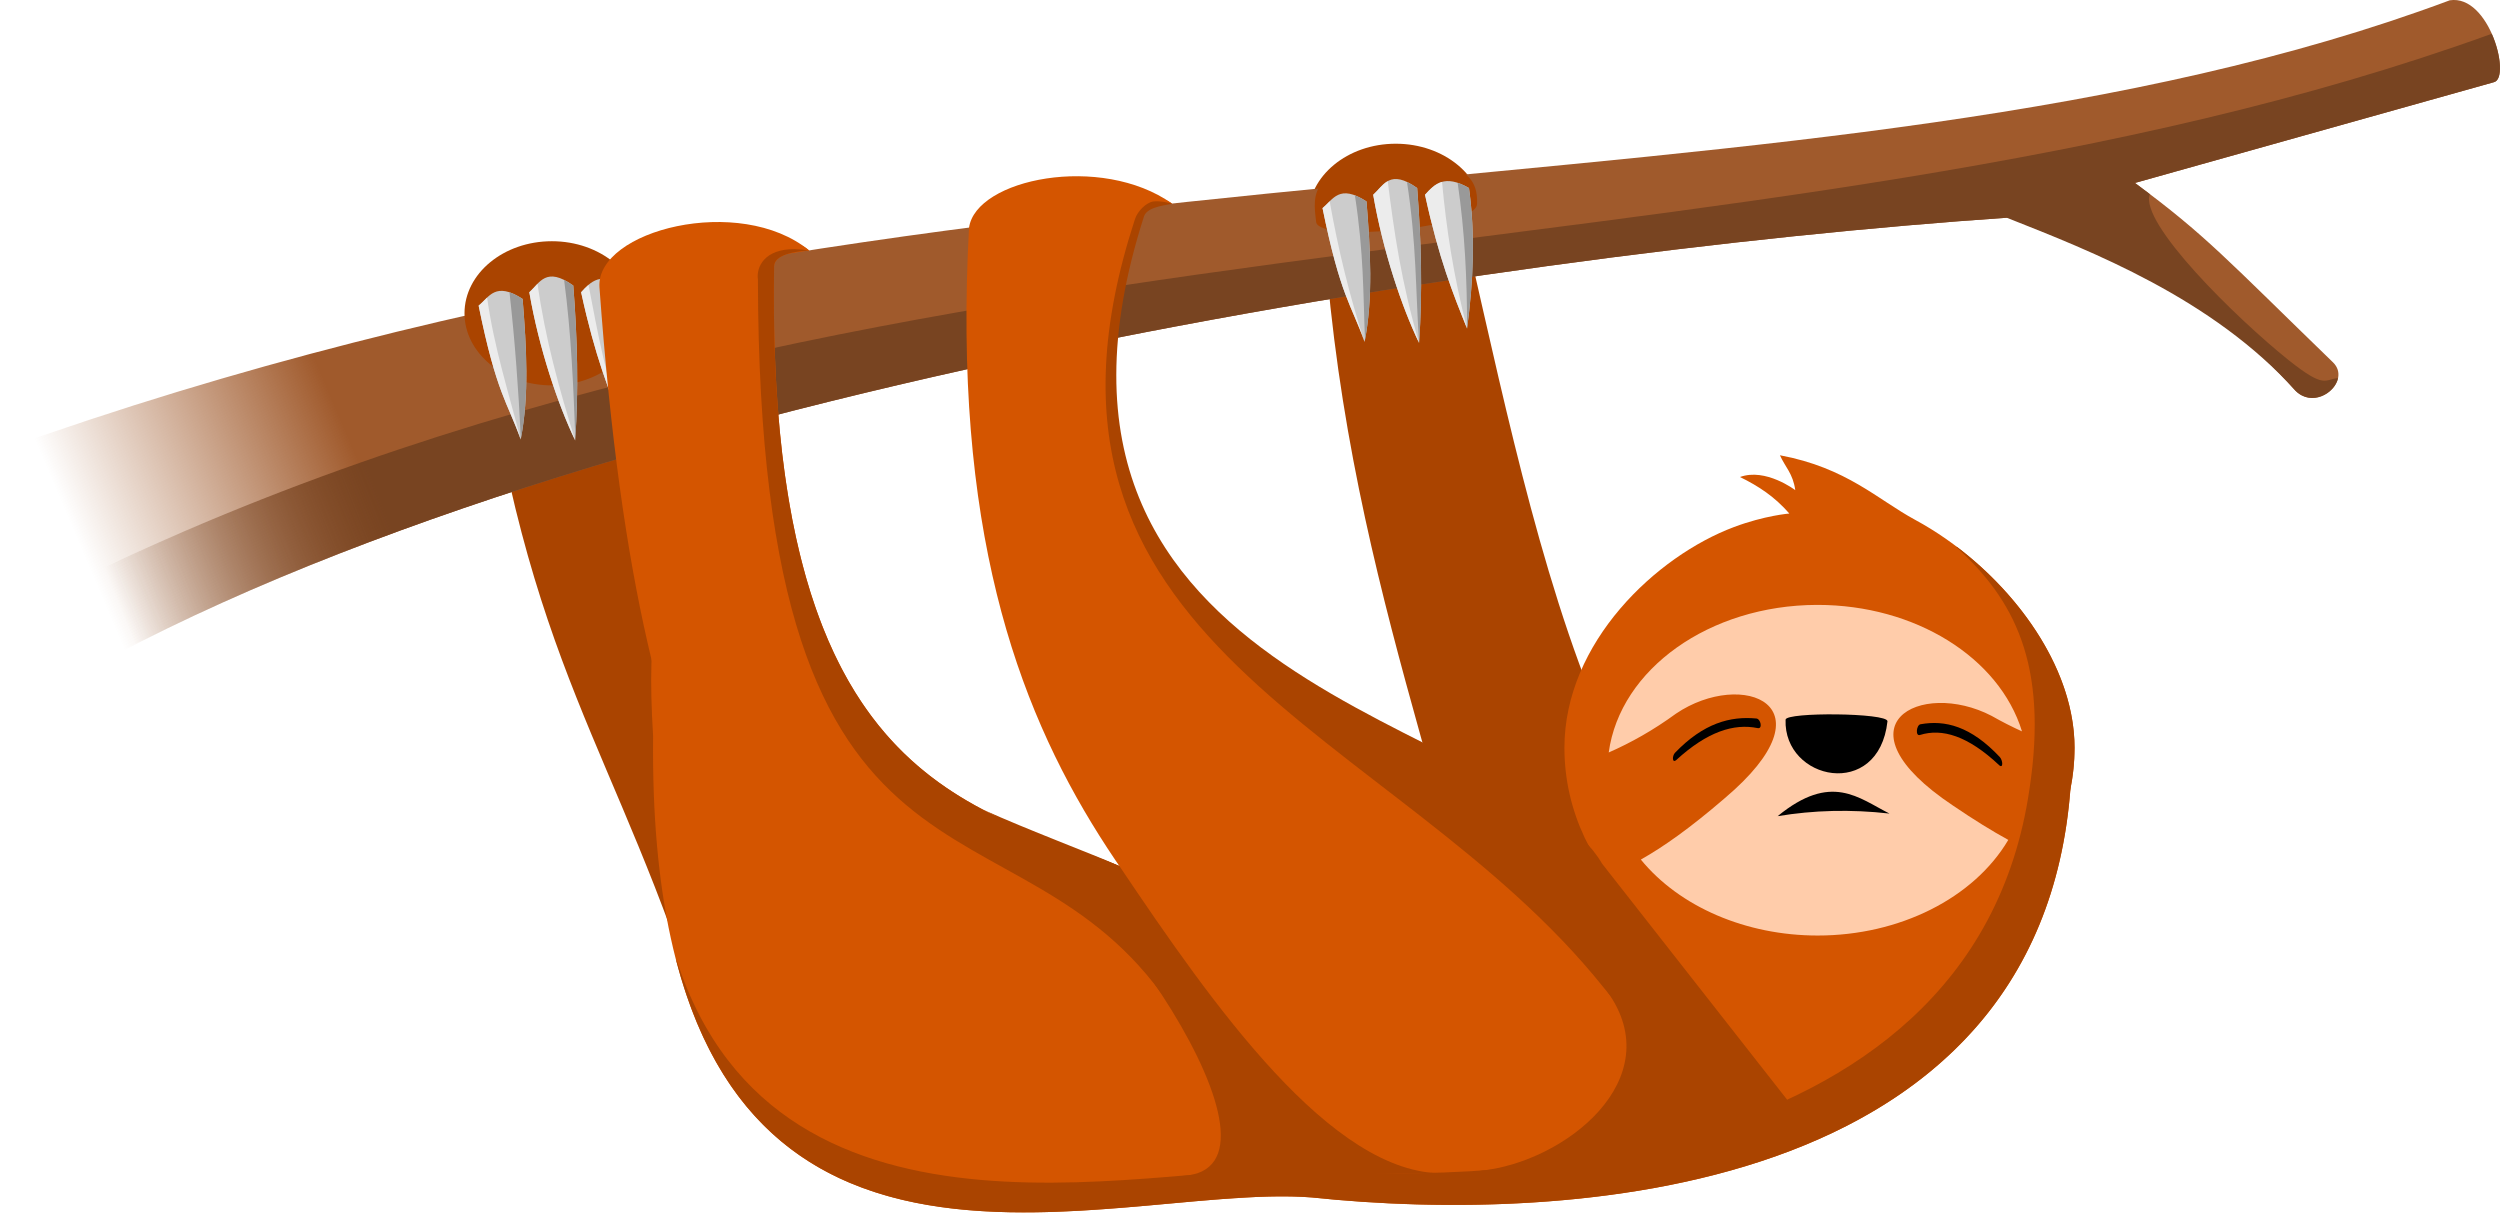
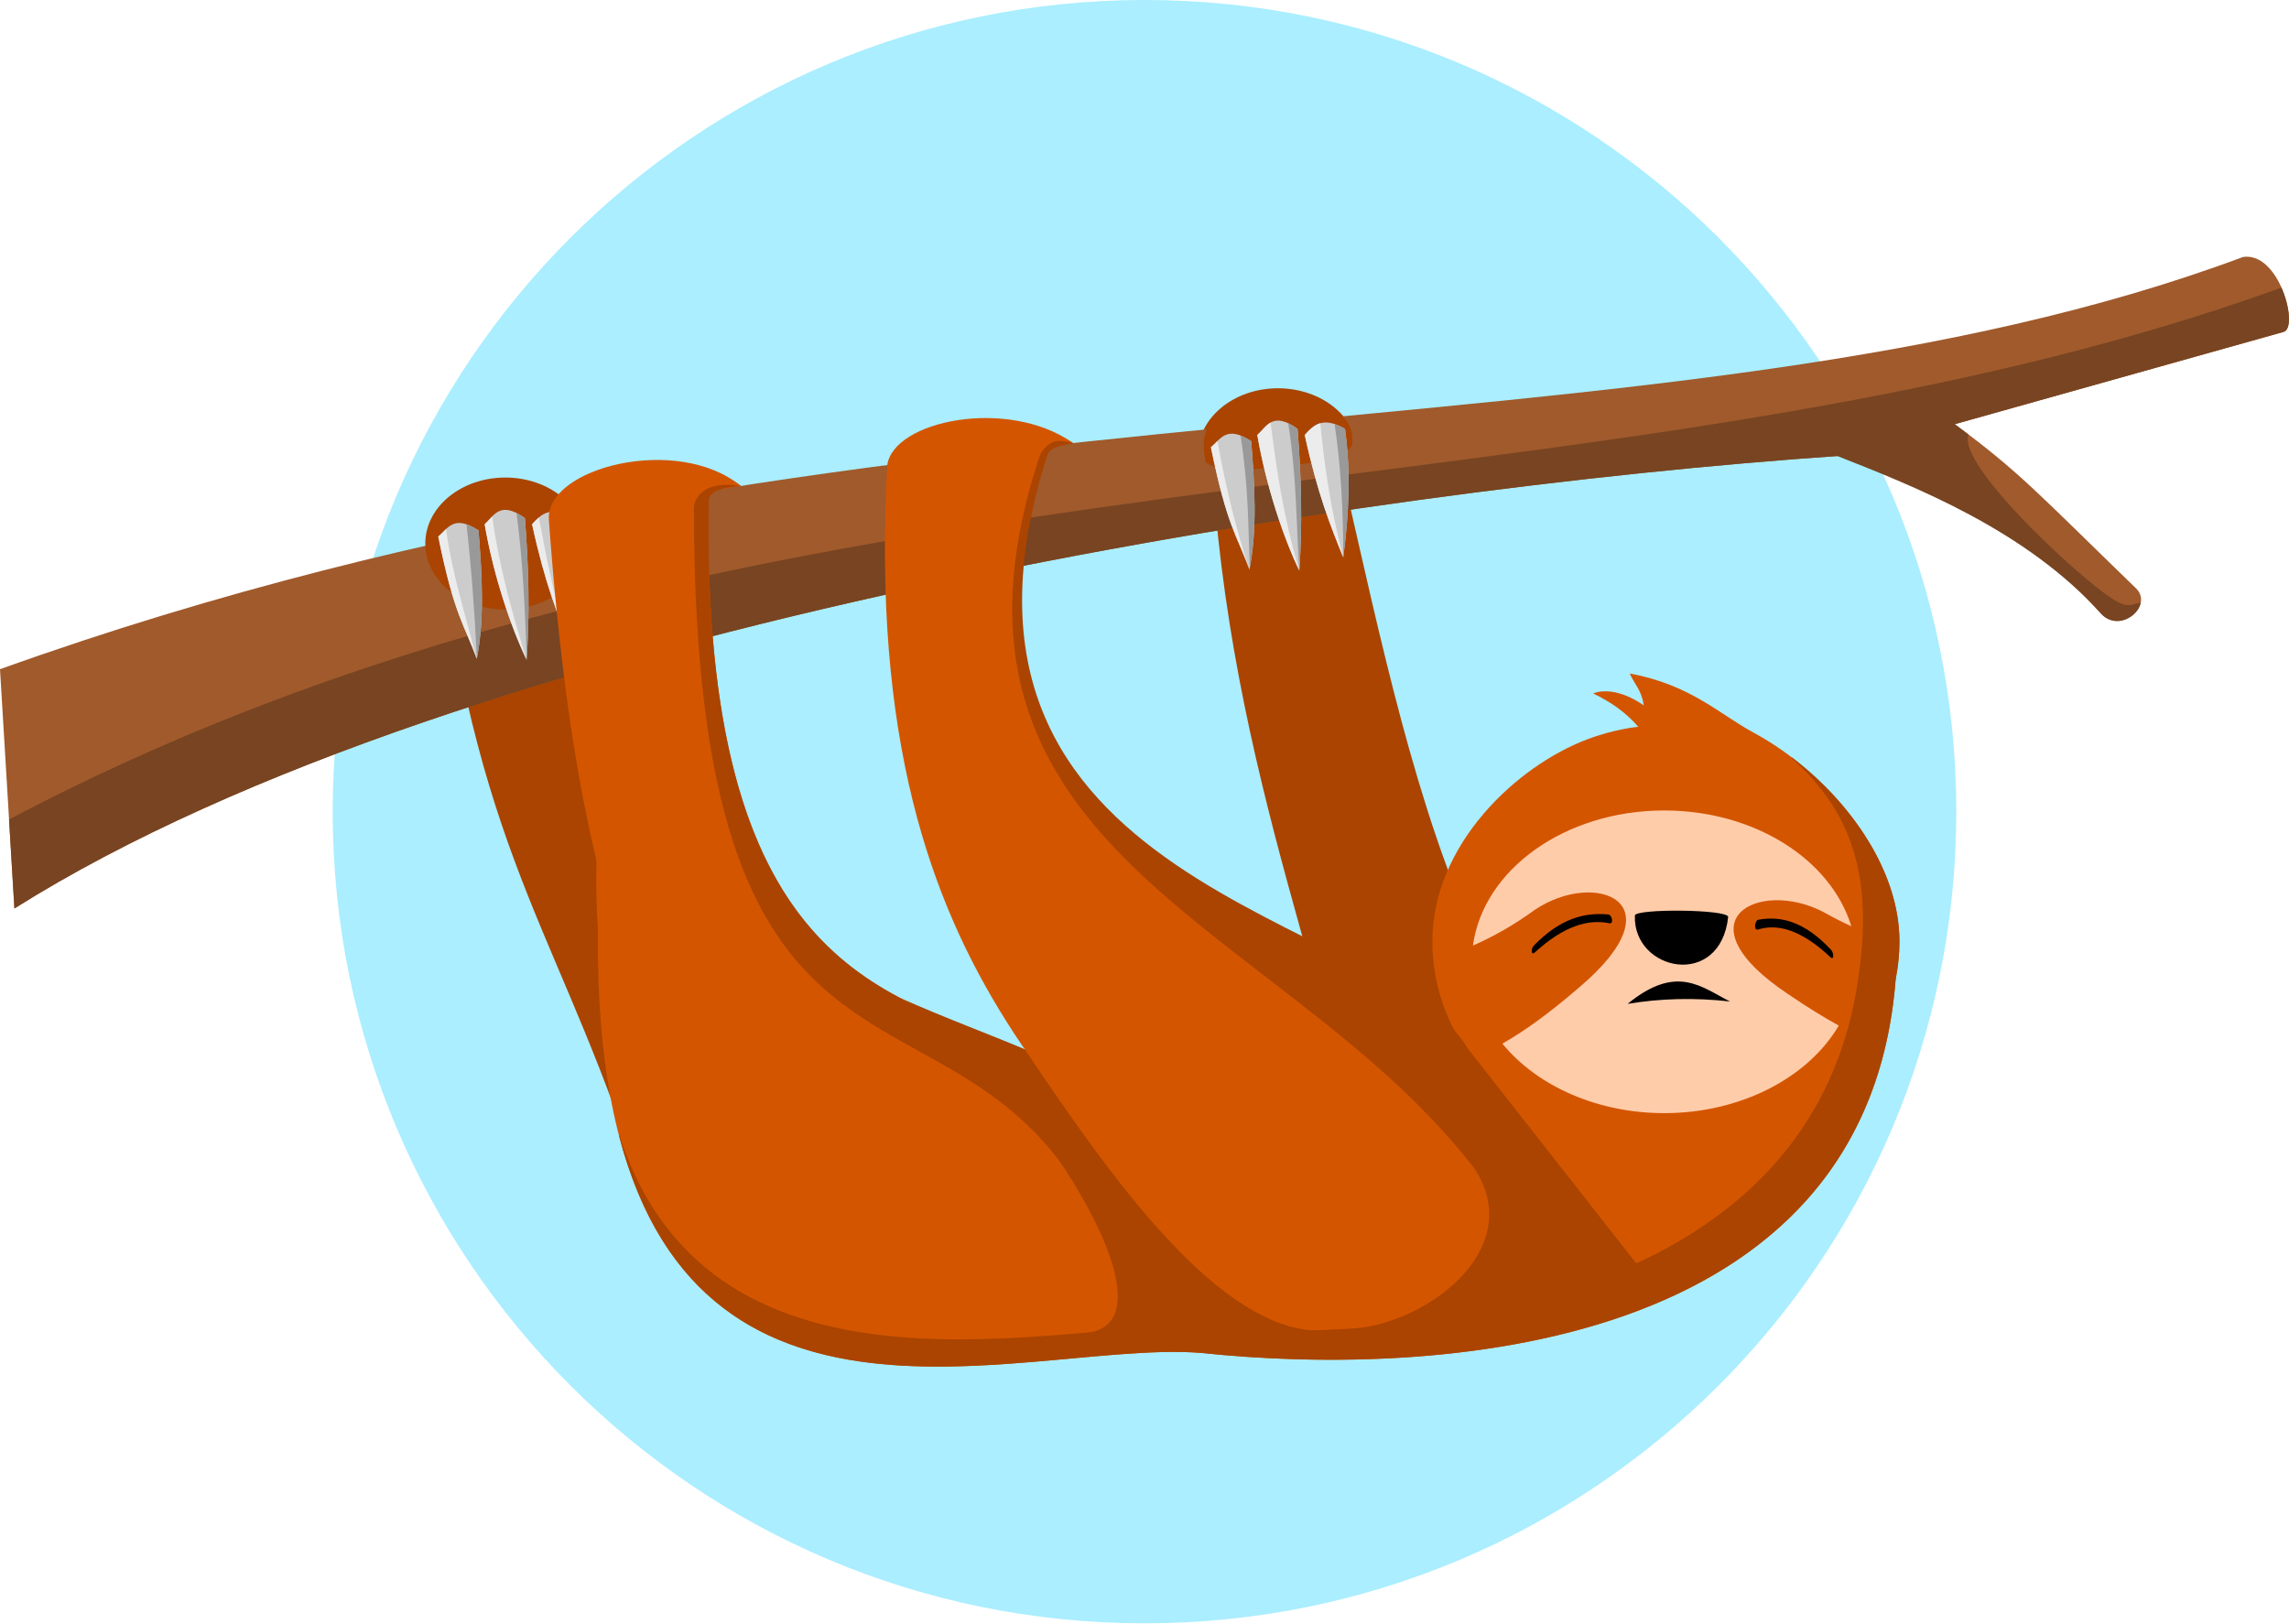
- <svg xmlns="http://www.w3.org/2000/svg" xmlns:xlink="http://www.w3.org/1999/xlink" width="150.044mm" height="72.765mm" viewBox="0 0 150.044 72.765" version="1.1" id="svg8">
-   <defs id="defs2">
-     <linearGradient id="linearGradient934">
-       <stop style="stop-color:#784421;stop-opacity:1;" offset="0" id="stop930" />
-       <stop style="stop-color:#784421;stop-opacity:0;" offset="1" id="stop932" />
-     </linearGradient>
-     <linearGradient id="linearGradient924">
-       <stop style="stop-color:#a05a2c;stop-opacity:0;" offset="0" id="stop922" />
-       <stop style="stop-color:#a05a2c;stop-opacity:1;" offset="1" id="stop920" />
-     </linearGradient>
-     <linearGradient xlink:href="#linearGradient924" id="linearGradient926" x1="6.804" y1="94.778" x2="22.773" y2="87.974" gradientUnits="userSpaceOnUse" />
-     <linearGradient xlink:href="#linearGradient934" id="linearGradient936" x1="96.429" y1="353.929" x2="37.143" y2="377.5" gradientUnits="userSpaceOnUse" />
-   </defs>
-   <g id="layer1" transform="translate(-2.456845,-63.10335)">
+ <svg xmlns="http://www.w3.org/2000/svg" width="150.044mm" height="106.426mm" viewBox="0 0 150.044 106.426" version="1.1" id="svg8">
+   <defs id="defs2" />
+   <g id="layer1" transform="translate(-2.456845,-46.27301)">
+     <circle style="fill:#aaeeff;fill-opacity:1;stroke:none;stroke-width:2.29" id="path894" cx="77.479" cy="99.486" r="53.213" />
    <ellipse style="fill:#d45500;fill-opacity:1;stroke:none;stroke-width:0.287" id="path1046" cx="71.906" cy="75.786" rx="1.121" ry="0.754" />
    <ellipse style="fill:#d45500;fill-opacity:1;stroke:none;stroke-width:0.265" id="path1044" cx="49.544" cy="78.926" rx="1.837" ry="1.311" />
    <path style="fill:#aa4400;stroke:none;stroke-width:0.265px;stroke-linecap:butt;stroke-linejoin:miter;stroke-opacity:1" d="M 44.699,124.738 64.54,122.971 C 47.747,120.527 44.013,98.961 39.389,79.685 l -8.205,1.763 c 2.86,21.954 8.273,26.3 13.515,43.29 z" id="path868-1" />
    <ellipse style="fill:#aa4400;fill-opacity:1;stroke-width:0.265" id="path893" cx="86.228" cy="76.055" rx="5.245" ry="4.326" />
    <path style="fill:#aa4400;stroke:none;stroke-width:0.265px;stroke-linecap:butt;stroke-linejoin:miter;stroke-opacity:1" d="m 93.266,129.835 21.923,-7.371 C 98.395,120.02 94.394,93.643 89.769,74.367 l -7.938,1.228 c 1.159,21.765 8.386,36.16 11.434,54.24 z" id="path868" />
    <path id="path835" style="fill:#d45500;stroke-width:1" d="m 306.834,510.127 c 59.661,6.313 172.986,-0.284 172.482,-103.287 -5.8e-4,-0.446 -0.005,-0.892 -0.014,-1.338 -12.618,9.786 -29.216,15.227 -46.453,15.227 -6.119,-1.1e-4 -12.21,-0.687 -18.109,-2.041 -35.896,18.881 -82.3,29.314 -130.383,29.314 -69.218,-1.9e-4 -133.272,-144.723 -126.921,-42.555 -1.569,144.646 101.834,100.905 149.398,104.68 z" transform="scale(0.2645833)" />
-     <path style="fill:url(#linearGradient926);fill-opacity:1;stroke:none;stroke-width:0.265px;stroke-linecap:butt;stroke-linejoin:miter;stroke-opacity:1" d="M 3.402,105.833 C 33.074,87.149 91.998,78.266 123.031,76.162 c 6.029,2.559 11.235,3.748 17.198,10.394 1.293,1.281 3.378,-0.593 2.254,-1.7 -6.366,-6.169 -7.637,-7.639 -11.893,-10.773 l 21.545,-6.048 c 1.048,-0.254 -0.258,-5.276 -2.646,-4.914 C 111.4,77.339 59.677,69.614 2.457,90.147 Z" id="path849" />
-     <path id="path849-5" style="fill:url(#linearGradient936);fill-opacity:1;stroke:none;stroke-width:1px;stroke-linecap:butt;stroke-linejoin:miter;stroke-opacity:1" d="M 574.504,246.16 C 405.645,307.333 197.166,279.908 11.529,377.953 L 12.857,400 C 124.848,329.482 347.077,295.903 464.498,287.893 c 19.242,7.596 46.713,18.309 65.502,39.25 3.629,3.596 8.9,0.615 9.639,-2.871 -3.036,0.203 -2.843,2.615 -11.258,-4.123 -11.833,-9.475 -33.876,-31.11 -31.43,-37.602 -1.105,-0.837 -2.158,-1.648 -3.379,-2.547 L 575,257.143 c 2.097,-0.508 1.682,-6.065 -0.496,-10.982 z" transform="scale(0.2645833)" />
+     <path style="fill:#a05a2c;fill-opacity:1;stroke:none;stroke-width:0.265px;stroke-linecap:butt;stroke-linejoin:miter;stroke-opacity:1" d="M 3.402,105.833 C 33.074,87.149 91.998,78.266 123.031,76.162 c 6.029,2.559 11.235,3.748 17.198,10.394 1.293,1.281 3.378,-0.593 2.254,-1.7 -6.366,-6.169 -7.637,-7.639 -11.893,-10.773 l 21.545,-6.048 c 1.048,-0.254 -0.258,-5.276 -2.646,-4.914 C 111.4,77.339 59.677,69.614 2.457,90.147 Z" id="path849" />
+     <path id="path849-5" style="fill:#784421;fill-opacity:1;stroke:none;stroke-width:1px;stroke-linecap:butt;stroke-linejoin:miter;stroke-opacity:1" d="M 574.504,246.16 C 405.645,307.333 197.166,279.908 11.529,377.953 L 12.857,400 C 124.848,329.482 347.077,295.903 464.498,287.893 c 19.242,7.596 46.713,18.309 65.502,39.25 3.629,3.596 8.9,0.615 9.639,-2.871 -3.036,0.203 -2.843,2.615 -11.258,-4.123 -11.833,-9.475 -33.876,-31.11 -31.43,-37.602 -1.105,-0.837 -2.158,-1.648 -3.379,-2.547 L 575,257.143 c 2.097,-0.508 1.682,-6.065 -0.496,-10.982 z" transform="scale(0.2645833)" />
    <path id="path833" style="fill:#d45500;fill-opacity:1;stroke-width:0.265" d="m 126.966,107.986 c 0,7.619 -6.854,13.796 -15.308,13.796 -8.454,0 -15.308,-6.177 -15.308,-13.796 0,-6.34 5.528,-11.506 10.171,-13.249 1.85,-0.695 3.328,-0.813 3.328,-0.813 -0.885,-1.011 -1.833,-1.638 -2.963,-2.191 1.537,-0.566 3.318,0.787 3.318,0.787 -0.137,-1.002 -0.614,-1.397 -0.919,-2.093 4.011,0.748 5.861,2.658 8.118,3.878 4.936,2.667 9.563,8.191 9.563,13.682 z" />
    <path style="fill:#aa4400;stroke:none;stroke-width:0.265px;stroke-linecap:butt;stroke-linejoin:miter;stroke-opacity:1" d="m 81.885,73.967 c -0.677,0.765 -0.535,1.621 -0.434,2.472 0.211,1.252 9.661,0.343 9.655,-1.102 0.066,-1.509 -0.784,-1.938 -1.771,-2.405 l -3.742,-0.935 z" id="path895" />
    <path style="fill:#cccccc;stroke:none;stroke-width:0.321px;stroke-linecap:butt;stroke-linejoin:miter;stroke-opacity:1" d="m 84.357,83.628 c -0.805,-2.276 -1.444,-2.723 -2.525,-8.033 0.636,-0.516 0.992,-1.474 2.639,-0.402 0.237,2.922 0.401,5.814 -0.115,8.435 z" id="path870" />
    <path style="fill:#cccccc;stroke:none;stroke-width:0.321px;stroke-linecap:butt;stroke-linejoin:miter;stroke-opacity:1" d="m 87.627,83.686 c -1.038,-2.153 -2.173,-5.522 -2.754,-8.894 0.629,-0.564 0.997,-1.576 2.639,-0.402 0.249,3.169 0.325,6.28 0.115,9.296 z" id="path870-7" />
    <path style="fill:#cccccc;stroke:none;stroke-width:0.321px;stroke-linecap:butt;stroke-linejoin:miter;stroke-opacity:1" d="m 90.508,82.825 c -0.842,-2.087 -1.683,-4.156 -2.525,-8.033 0.577,-0.638 1.165,-1.259 2.639,-0.402 0.386,2.812 0.263,5.623 -0.115,8.435 z" id="path870-9" />
    <ellipse style="fill:#aa4400;fill-opacity:1;stroke-width:0.265" id="path893-8" cx="35.58" cy="81.907" rx="5.245" ry="4.326" />
    <path style="fill:#aa4400;stroke:none;stroke-width:0.265px;stroke-linecap:butt;stroke-linejoin:miter;stroke-opacity:1" d="m 31.161,80.442 c -0.677,0.765 -0.535,1.621 -0.434,2.472 0.211,1.252 9.661,0.343 9.655,-1.102 0.066,-1.509 -0.784,-1.938 -1.771,-2.405 l -3.742,-0.935 z" id="path895-0" />
    <path style="fill:#cccccc;stroke:none;stroke-width:0.321px;stroke-linecap:butt;stroke-linejoin:miter;stroke-opacity:1" d="m 33.709,89.481 c -0.805,-2.276 -1.444,-2.723 -2.525,-8.033 0.636,-0.516 0.992,-1.474 2.639,-0.402 0.237,2.922 0.401,5.814 -0.115,8.435 z" id="path870-8" />
    <path style="fill:#cccccc;stroke:none;stroke-width:0.321px;stroke-linecap:butt;stroke-linejoin:miter;stroke-opacity:1" d="m 36.979,89.538 c -1.038,-2.153 -2.173,-5.522 -2.754,-8.894 0.629,-0.564 0.997,-1.576 2.639,-0.402 0.249,3.169 0.325,6.28 0.115,9.296 z" id="path870-7-1" />
    <path style="fill:#cccccc;stroke:none;stroke-width:0.321px;stroke-linecap:butt;stroke-linejoin:miter;stroke-opacity:1" d="m 39.86,88.678 c -0.842,-2.087 -1.683,-4.156 -2.525,-8.033 0.577,-0.638 1.165,-1.259 2.639,-0.402 0.386,2.812 0.263,5.623 -0.115,8.435 z" id="path870-9-5" />
    <path id="path870-9-5-7" style="fill:#ececec;stroke:none;stroke-width:0.321px;stroke-linecap:butt;stroke-linejoin:miter;stroke-opacity:1" d="m 37.777,80.198 c -0.157,0.133 -0.3,0.289 -0.442,0.446 0.842,3.877 1.683,5.946 2.525,8.033 -1.03,-2.826 -1.54,-5.653 -2.083,-8.48 z" />
    <path style="fill:#d45500;stroke:none;stroke-width:0.265px;stroke-linecap:butt;stroke-linejoin:miter;stroke-opacity:1" d="m 76.068,119.294 c -7.807,-9.311 -27.781,-0.919 -27.152,-40.202 0.007,-0.709 1.244,-0.906 2.108,-0.955 -4.162,-3.414 -12.796,-1.208 -12.59,2.197 2.589,35.766 10.511,38.723 20.439,52.342 l 22.106,0.636 z" id="path851-7" />
    <path style="fill:#d45500;stroke:none;stroke-width:0.265px;stroke-linecap:butt;stroke-linejoin:miter;stroke-opacity:1" d="M 98.085,115.472 C 92.998,106.727 61.751,104.618 70.949,76.023 c 0.22,-0.746 1.85,-0.701 1.85,-0.701 -4.261,-3.021 -11.789,-1.481 -12.184,1.455 -1.94,35.807 15.069,42.415 23.201,57.176 l 26.269,-3.173 z" id="path851" />
    <path id="path952" style="fill:#ffccaa;fill-opacity:1;stroke:none;stroke-width:1.115" d="m 421.398,375.715 a 47.679,37.5 0 0 0 -47.193,33.477 c 5.015,-2.208 10.075,-5.023 15.264,-8.814 15.048,-10.166 36.154,-2.017 10.996,19.236 -7.933,6.835 -13.94,11.03 -18.971,13.871 a 47.679,37.5 0 0 0 40.113,17.23 47.679,37.5 0 0 0 43.236,-21.693 c -3.626,-1.994 -7.731,-4.509 -12.521,-7.771 -27.401,-18.271 -7.351,-28.756 8.75,-20.357 2.332,1.328 4.62,2.484 6.879,3.51 a 47.679,37.5 0 0 0 -46.344,-28.688 47.679,37.5 0 0 0 -0.209,0 z" transform="scale(0.2645833)" />
    <path style="fill:#000000;stroke:none;stroke-width:0.218px;stroke-linecap:butt;stroke-linejoin:miter;stroke-opacity:1" d="m 102.981,108.289 c 1.724,-1.794 3.331,-2.211 4.89,-2.063 0.263,0.025 0.388,0.647 0.075,0.576 -1.42,-0.29 -3.018,0.205 -4.892,1.923 -0.241,0.194 -0.243,-0.245 -0.073,-0.436 z" id="path980" />
    <path style="fill:#000000;stroke:none;stroke-width:0.224px;stroke-linecap:butt;stroke-linejoin:miter;stroke-opacity:1" d="m 122.489,108.549 c -1.76,-1.879 -3.308,-2.24 -4.769,-1.978 -0.247,0.044 -0.319,0.741 -0.029,0.643 1.32,-0.41 2.865,0.038 4.761,1.823 0.242,0.2 0.211,-0.287 0.037,-0.487 z" id="path980-6" />
    <path style="fill:#000000;stroke:none;stroke-width:0.305px;stroke-linecap:butt;stroke-linejoin:miter;stroke-opacity:1" d="m 109.623,106.297 c 0.015,-0.465 6.116,-0.415 6.116,0.094 -0.525,4.762 -6.247,3.555 -6.116,-0.094 z" id="path997" />
    <path style="fill:#000000;stroke:none;stroke-width:0.404px;stroke-linecap:butt;stroke-linejoin:miter;stroke-opacity:1" d="m 109.146,112.088 c 3.228,-2.645 4.852,-1.087 6.715,-0.156 -2.329,-0.265 -4.564,-0.203 -6.715,0.156 z" id="path999" />
    <path id="path870-8-9" style="fill:#999999;stroke:none;stroke-width:0.321px;stroke-linecap:butt;stroke-linejoin:miter;stroke-opacity:1" d="m 33.035,80.645 c 0.328,2.93 0.54,5.859 0.682,8.789 0.505,-2.608 0.342,-5.484 0.106,-8.389 -0.304,-0.198 -0.562,-0.325 -0.788,-0.4 z" />
    <path id="path870-7-1-0" style="fill:#999999;stroke:none;stroke-width:0.321px;stroke-linecap:butt;stroke-linejoin:miter;stroke-opacity:1" d="m 36.313,79.904 c 0.422,3.167 0.556,6.333 0.674,9.5 0.198,-2.974 0.122,-6.039 -0.122,-9.161 -0.203,-0.145 -0.385,-0.256 -0.552,-0.339 z" />
    <path id="path870-0" style="fill:#999999;stroke:none;stroke-width:0.321px;stroke-linecap:butt;stroke-linejoin:miter;stroke-opacity:1" d="m 83.775,74.829 c 0.542,3.521 0.491,5.941 0.606,8.667 0.485,-2.586 0.324,-5.429 0.091,-8.302 C 84.207,75.022 83.979,74.907 83.775,74.829 Z" />
    <path id="path870-7-6" style="fill:#999999;stroke:none;stroke-width:0.321px;stroke-linecap:butt;stroke-linejoin:miter;stroke-opacity:1" d="m 86.9,74.024 c 0.578,3.724 0.511,6.48 0.728,9.662 0.21,-3.016 0.134,-6.127 -0.115,-9.296 -0.228,-0.163 -0.43,-0.281 -0.613,-0.366 z" />
    <path id="path870-9-7" style="fill:#999999;stroke:none;stroke-width:0.321px;stroke-linecap:butt;stroke-linejoin:miter;stroke-opacity:1" d="m 89.941,74.076 c 0.431,2.916 0.569,5.833 0.566,8.749 0.378,-2.812 0.5,-5.624 0.115,-8.435 -0.252,-0.147 -0.477,-0.247 -0.681,-0.314 z" />
    <path id="path870-8-2" style="fill:#ececec;stroke:none;stroke-width:0.321px;stroke-linecap:butt;stroke-linejoin:miter;stroke-opacity:1" d="m 31.693,80.963 c -0.17,0.161 -0.33,0.339 -0.51,0.485 1.081,5.311 1.72,5.757 2.525,8.033 -0.725,-2.818 -1.61,-5.572 -2.015,-8.518 z" />
    <path id="path870-7-1-6" style="fill:#ececec;stroke:none;stroke-width:0.321px;stroke-linecap:butt;stroke-linejoin:miter;stroke-opacity:1" d="m 34.718,80.136 c -0.165,0.168 -0.32,0.354 -0.492,0.508 0.581,3.372 1.716,6.741 2.754,8.894 -0.954,-3.054 -1.808,-6.148 -2.262,-9.403 z" />
    <path id="path870-5" style="fill:#ececec;stroke:none;stroke-width:0.321px;stroke-linecap:butt;stroke-linejoin:miter;stroke-opacity:1" d="m 82.26,75.184 c -0.141,0.14 -0.277,0.288 -0.428,0.411 1.079,5.303 1.718,5.756 2.522,8.025 -0.914,-2.785 -1.591,-5.599 -2.093,-8.436 z" />
    <path id="path870-7-0" style="fill:#ececec;stroke:none;stroke-width:0.321px;stroke-linecap:butt;stroke-linejoin:miter;stroke-opacity:1" d="m 85.746,73.977 c -0.339,0.19 -0.578,0.551 -0.873,0.815 0.581,3.372 1.716,6.74 2.754,8.894 -1.071,-3.649 -1.506,-6.706 -1.882,-9.709 z" />
    <path id="path870-9-72" style="fill:#ececec;stroke:none;stroke-width:0.321px;stroke-linecap:butt;stroke-linejoin:miter;stroke-opacity:1" d="m 89.004,74.021 c -0.423,0.12 -0.724,0.443 -1.021,0.771 0.842,3.877 1.683,5.946 2.525,8.033 -0.823,-3.176 -1.25,-6.055 -1.504,-8.804 z" />
    <path id="path835-4" style="fill:#aa4400;stroke-width:0.265" d="m 119.901,95.921 c -0.011,0.006 -0.021,0.012 -0.032,0.018 3.425,3.111 5.541,6.95 4.391,14.525 -3.468,23.944 -35.259,23.543 -43.281,22.848 -8.022,-0.695 -31.763,6.512 -37.913,-12.595 l -0.022,0.044 c 5.684,21.743 27.345,13.354 38.139,14.21 h 5e-4 c 15.224,1.611 43.65,0.041 45.534,-24.519 0.161,-0.801 0.249,-1.624 0.249,-2.467 0,-4.546 -3.172,-9.114 -7.066,-12.065 z" />
    <path id="path851-3" style="fill:#aa4400;stroke:none;stroke-width:0.265px;stroke-linecap:butt;stroke-linejoin:miter;stroke-opacity:1" d="m 71.684,75.193 c -0.422,0.058 -0.948,0.569 -1.108,1.057 -8.457,25.872 15.537,30.377 28.115,46.109 3.098,3.876 6.368,4.56 11.921,7.893 l 0.003,-5.2e-4 -12.001,-15.308 c -5.086,-8.745 -36.689,-10.278 -27.491,-38.873 0.232,-0.626 1.58,-0.665 1.676,-0.748 0,0 -0.693,-0.187 -1.115,-0.129 z" />
    <path style="fill:#aa4400;stroke:none;stroke-width:0.265px;stroke-linecap:butt;stroke-linejoin:miter;stroke-opacity:1" d="m 98.919,122.612 c 3.8,5.252 -2.57,10.274 -7.633,10.759 6.178,0.877 12.492,-0.914 18.8,-2.591 l -0.85,-1.701 -9.686,-6.898 z" id="path1533" />
    <path style="fill:#aa4400;stroke:none;stroke-width:0.265px;stroke-linecap:butt;stroke-linejoin:miter;stroke-opacity:1" d="m 61.405,111.672 c 2.77,1.256 6.489,2.633 8.234,3.405 5.618,8.359 12.746,18.538 19.476,18.444 l -15.705,0.16 c 7.569,-0.37 -5.253,-18.805 -12.005,-22.01 z" id="path1535" />
    <path id="path851-7-2" style="fill:#aa4400;stroke:none;stroke-width:0.265px;stroke-linecap:butt;stroke-linejoin:miter;stroke-opacity:1" d="m 50.162,78.056 c -1.819,-0.019 -2.326,1.067 -2.217,1.824 0.066,39.692 15.414,29.901 24.655,43.465 l 8.379,9.967 -9.388,-14.284 c -1.688,-2.013 -1.961,-3.95 -1.961,-3.95 -0.109,-0.003 -0.203,-0.082 -0.305,-0.123 -9.008,-3.608 -20.897,-5.416 -20.409,-35.862 0.007,-0.709 1.244,-0.906 2.108,-0.955 -0.315,-0.052 -0.602,-0.077 -0.862,-0.08 z" />
+     <ellipse style="fill:none;fill-opacity:0;stroke-width:0.265" id="path889" cx="64.539" cy="55.733" rx="30.522" ry="34.018" />
  </g>
</svg>
